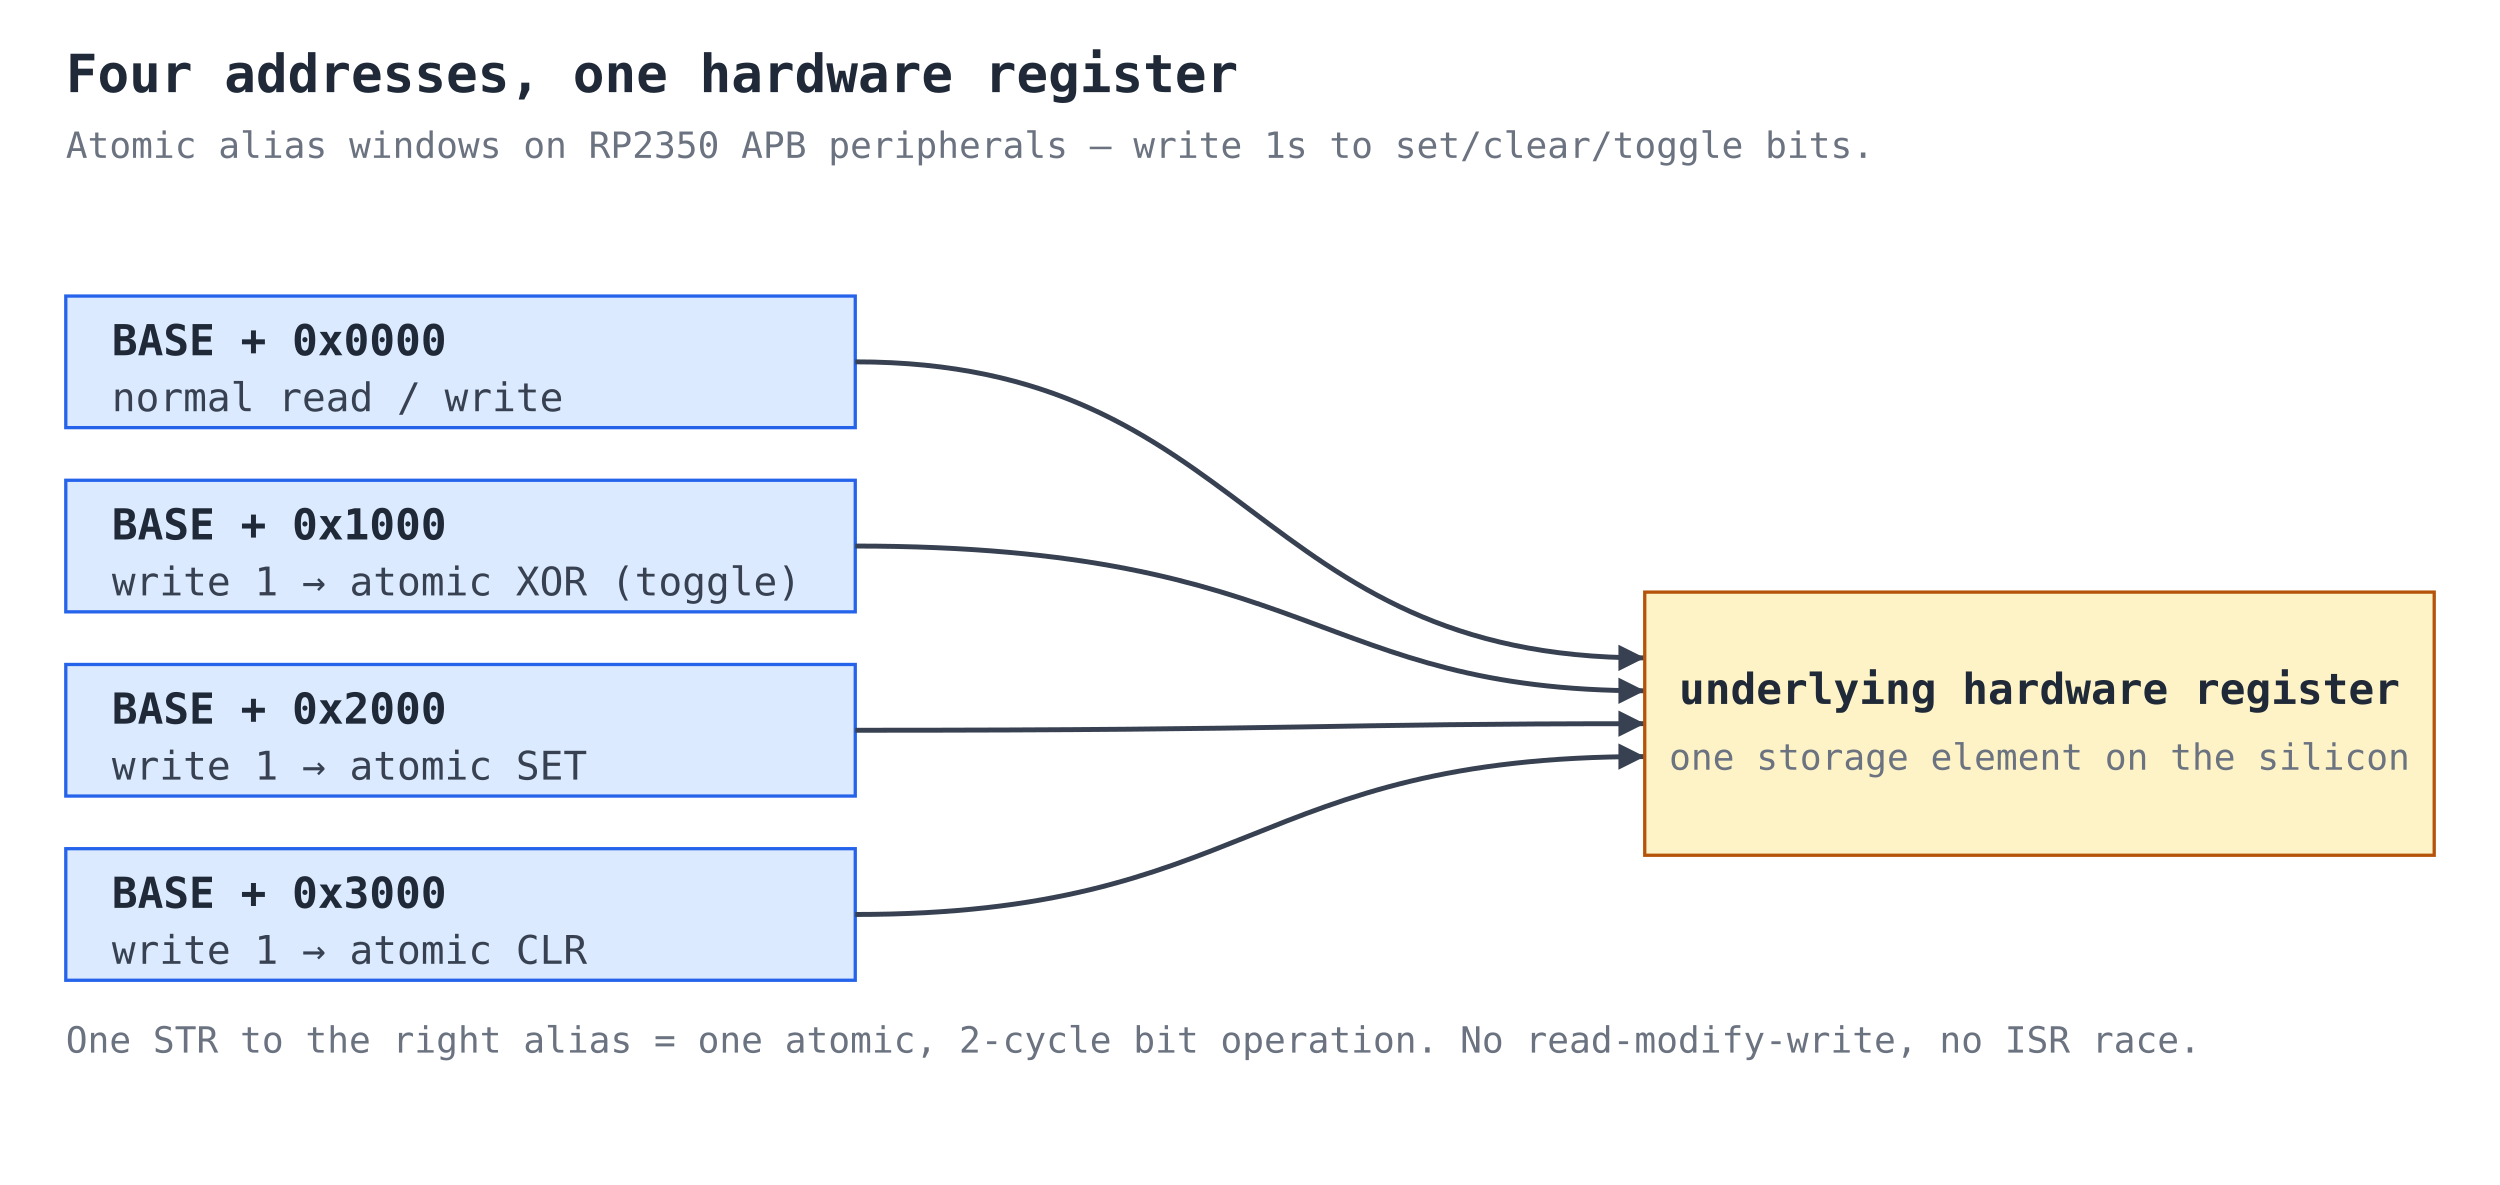
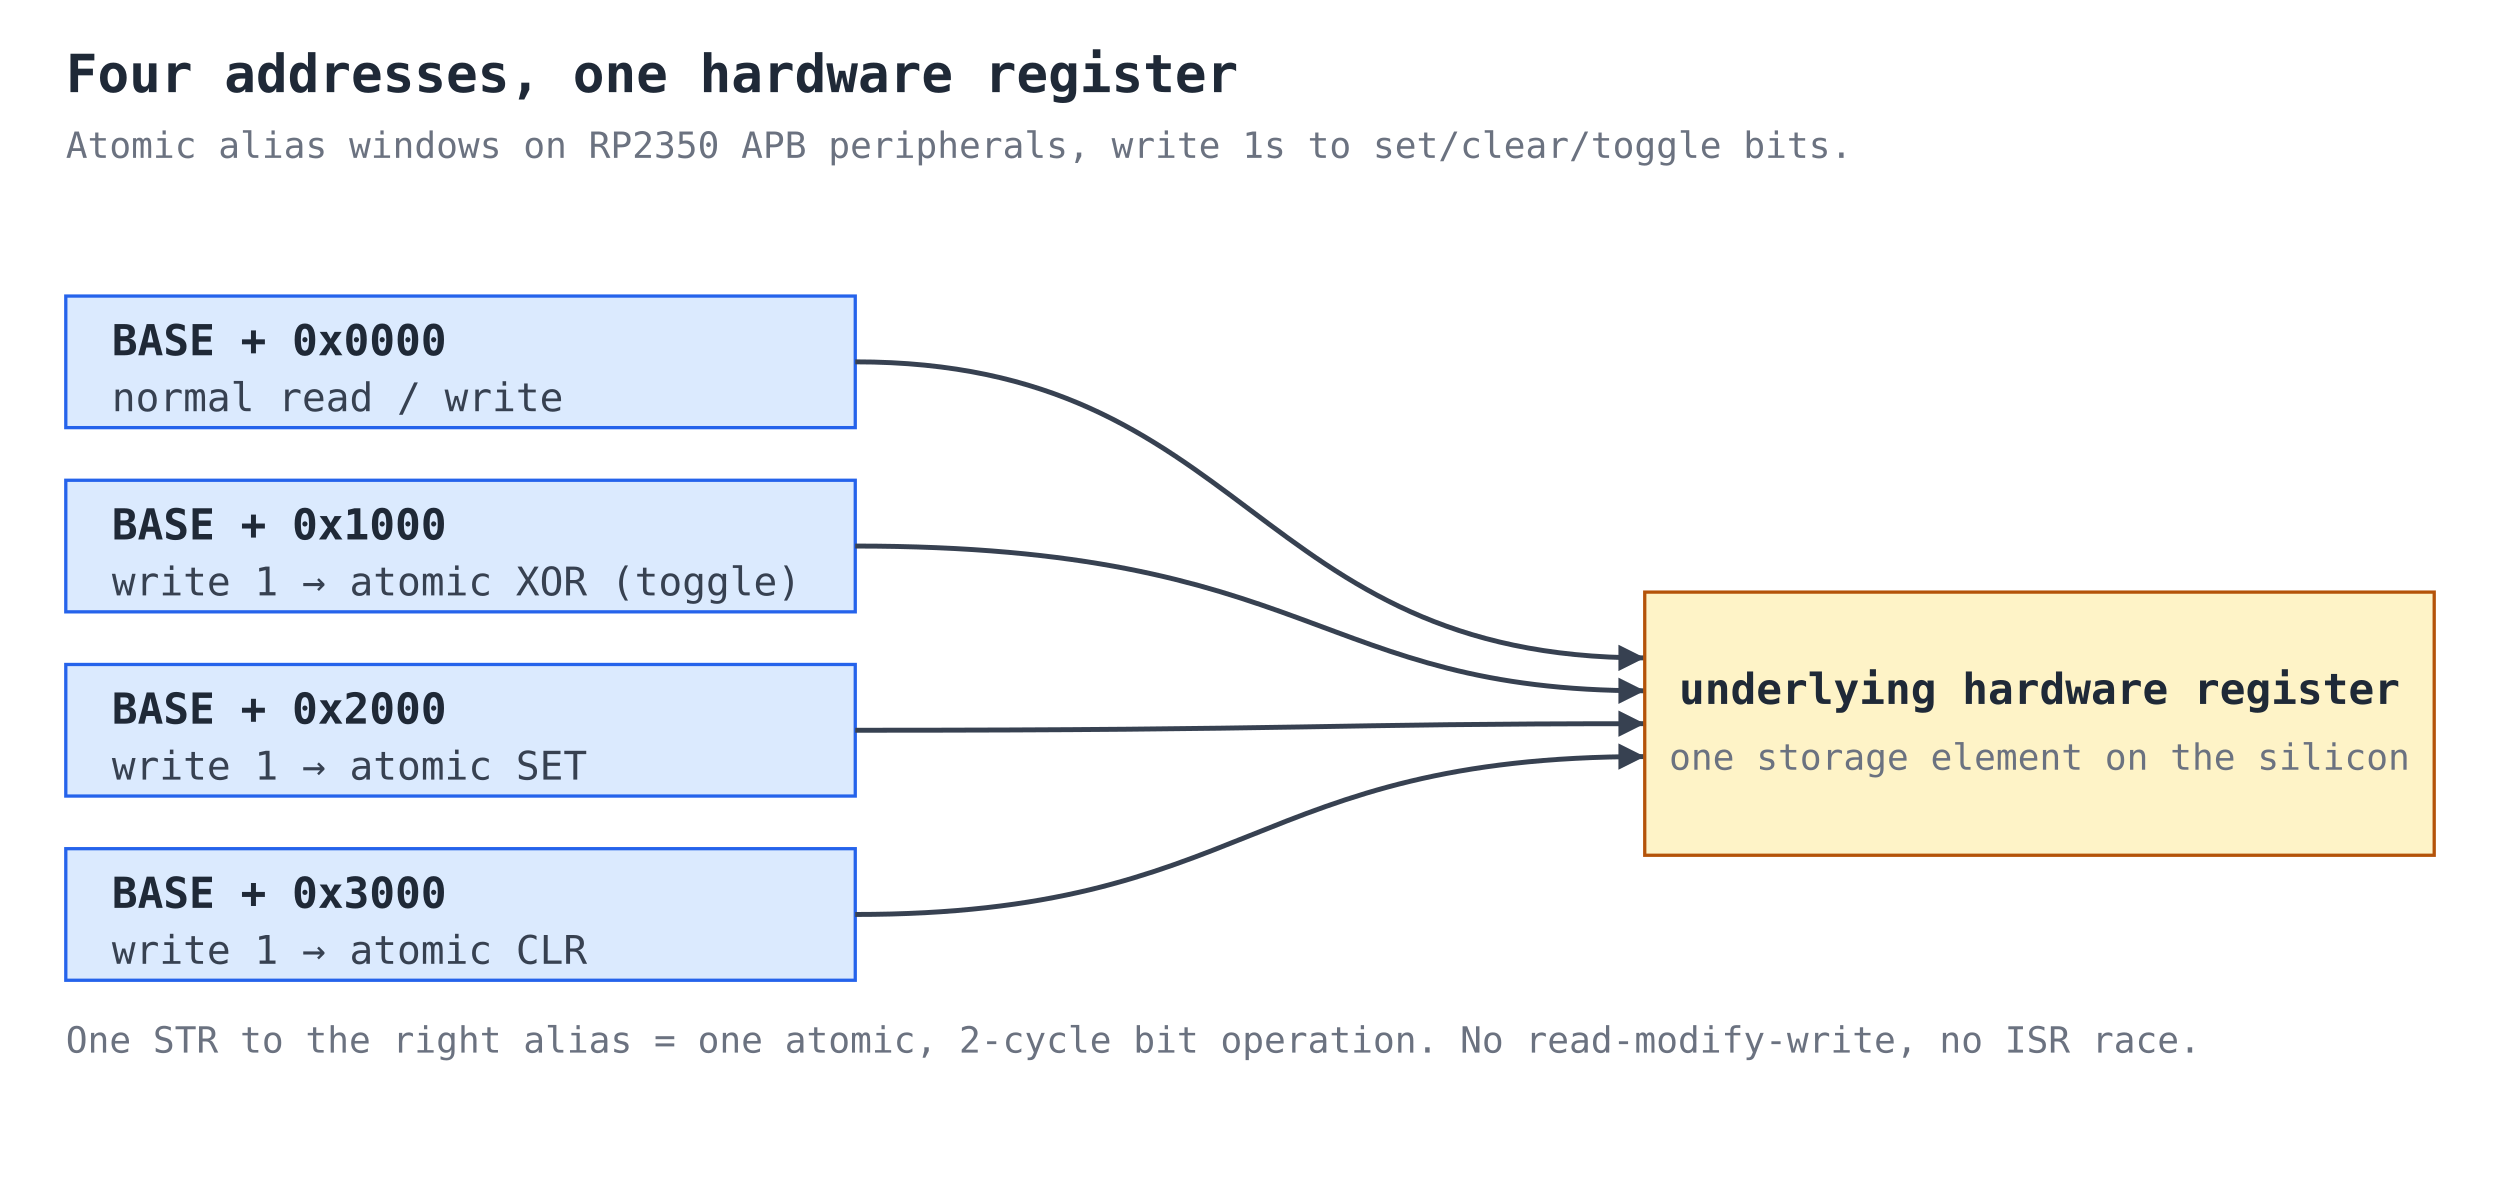
<svg xmlns="http://www.w3.org/2000/svg" viewBox="0 0 760 360" font-family="ui-monospace, Menlo, Monaco, monospace" font-size="13">
  <style>
    /* Light theme defaults: text falls back to near-black. */
    text { fill: #1f2937; }

.title { font-size: 16px; font-weight: bold; }
    .note  { font-size: 11px; fill: #6b7280; }
    .alias { fill: #dbeafe; stroke: #2563eb; }
    .reg   { fill: #fef3c7; stroke: #b45309; }
    .label { font-weight: bold; }
    .op    { font-size: 12px; fill: #374151; }

    @media (prefers-color-scheme: dark) {
      text { fill: #e5e7eb; }
      .note { fill: #9ca3af; }
      .alias { fill: #1e3a8a; }
      .reg { fill: #78350f; }
      .op { fill: #d1d5db; }
    }
  </style>
  <text x="20" y="28" class="title">Four addresses, one hardware register</text>
-   <text x="20" y="48" class="note">Atomic alias windows on RP2350 APB peripherals — write 1s to set/clear/toggle bits.</text>
+   <text x="20" y="48" class="note">Atomic alias windows on RP2350 APB peripherals, write 1s to set/clear/toggle bits.</text>
  <g transform="translate(20,90)">
    <rect x="0" y="0" width="240" height="40" class="alias" />
    <text x="14" y="18" class="label">BASE + 0x0000</text>
    <text x="14" y="35" class="op">normal read / write</text>
    <rect x="0" y="56" width="240" height="40" class="alias" />
    <text x="14" y="74" class="label">BASE + 0x1000</text>
    <text x="14" y="91" class="op">write 1 → atomic XOR (toggle)</text>
    <rect x="0" y="112" width="240" height="40" class="alias" />
    <text x="14" y="130" class="label">BASE + 0x2000</text>
    <text x="14" y="147" class="op">write 1 → atomic SET</text>
    <rect x="0" y="168" width="240" height="40" class="alias" />
    <text x="14" y="186" class="label">BASE + 0x3000</text>
    <text x="14" y="203" class="op">write 1 → atomic CLR</text>
  </g>
  <g stroke="#374151" fill="none" stroke-width="1.5">
    <path d="M260,110 C 380,110 380,200 500,200" />
    <path d="M260,166 C 400,166 400,210 500,210" />
    <path d="M260,222 C 400,222 400,220 500,220" />
    <path d="M260,278 C 380,278 380,230 500,230" />
  </g>
  <g fill="#374151">
    <polygon points="500,200 492,196 492,204" />
    <polygon points="500,210 492,206 492,214" />
    <polygon points="500,220 492,216 492,224" />
    <polygon points="500,230 492,226 492,234" />
  </g>
  <g transform="translate(500,180)">
    <rect x="0" y="0" width="240" height="80" class="reg" />
    <text x="120" y="34" text-anchor="middle" class="label">underlying hardware register</text>
    <text x="120" y="54" text-anchor="middle" class="note">one storage element on the silicon</text>
  </g>
  <text x="20" y="320" class="note">One STR to the right alias = one atomic, 2-cycle bit operation. No read-modify-write, no ISR race.</text>
</svg>
